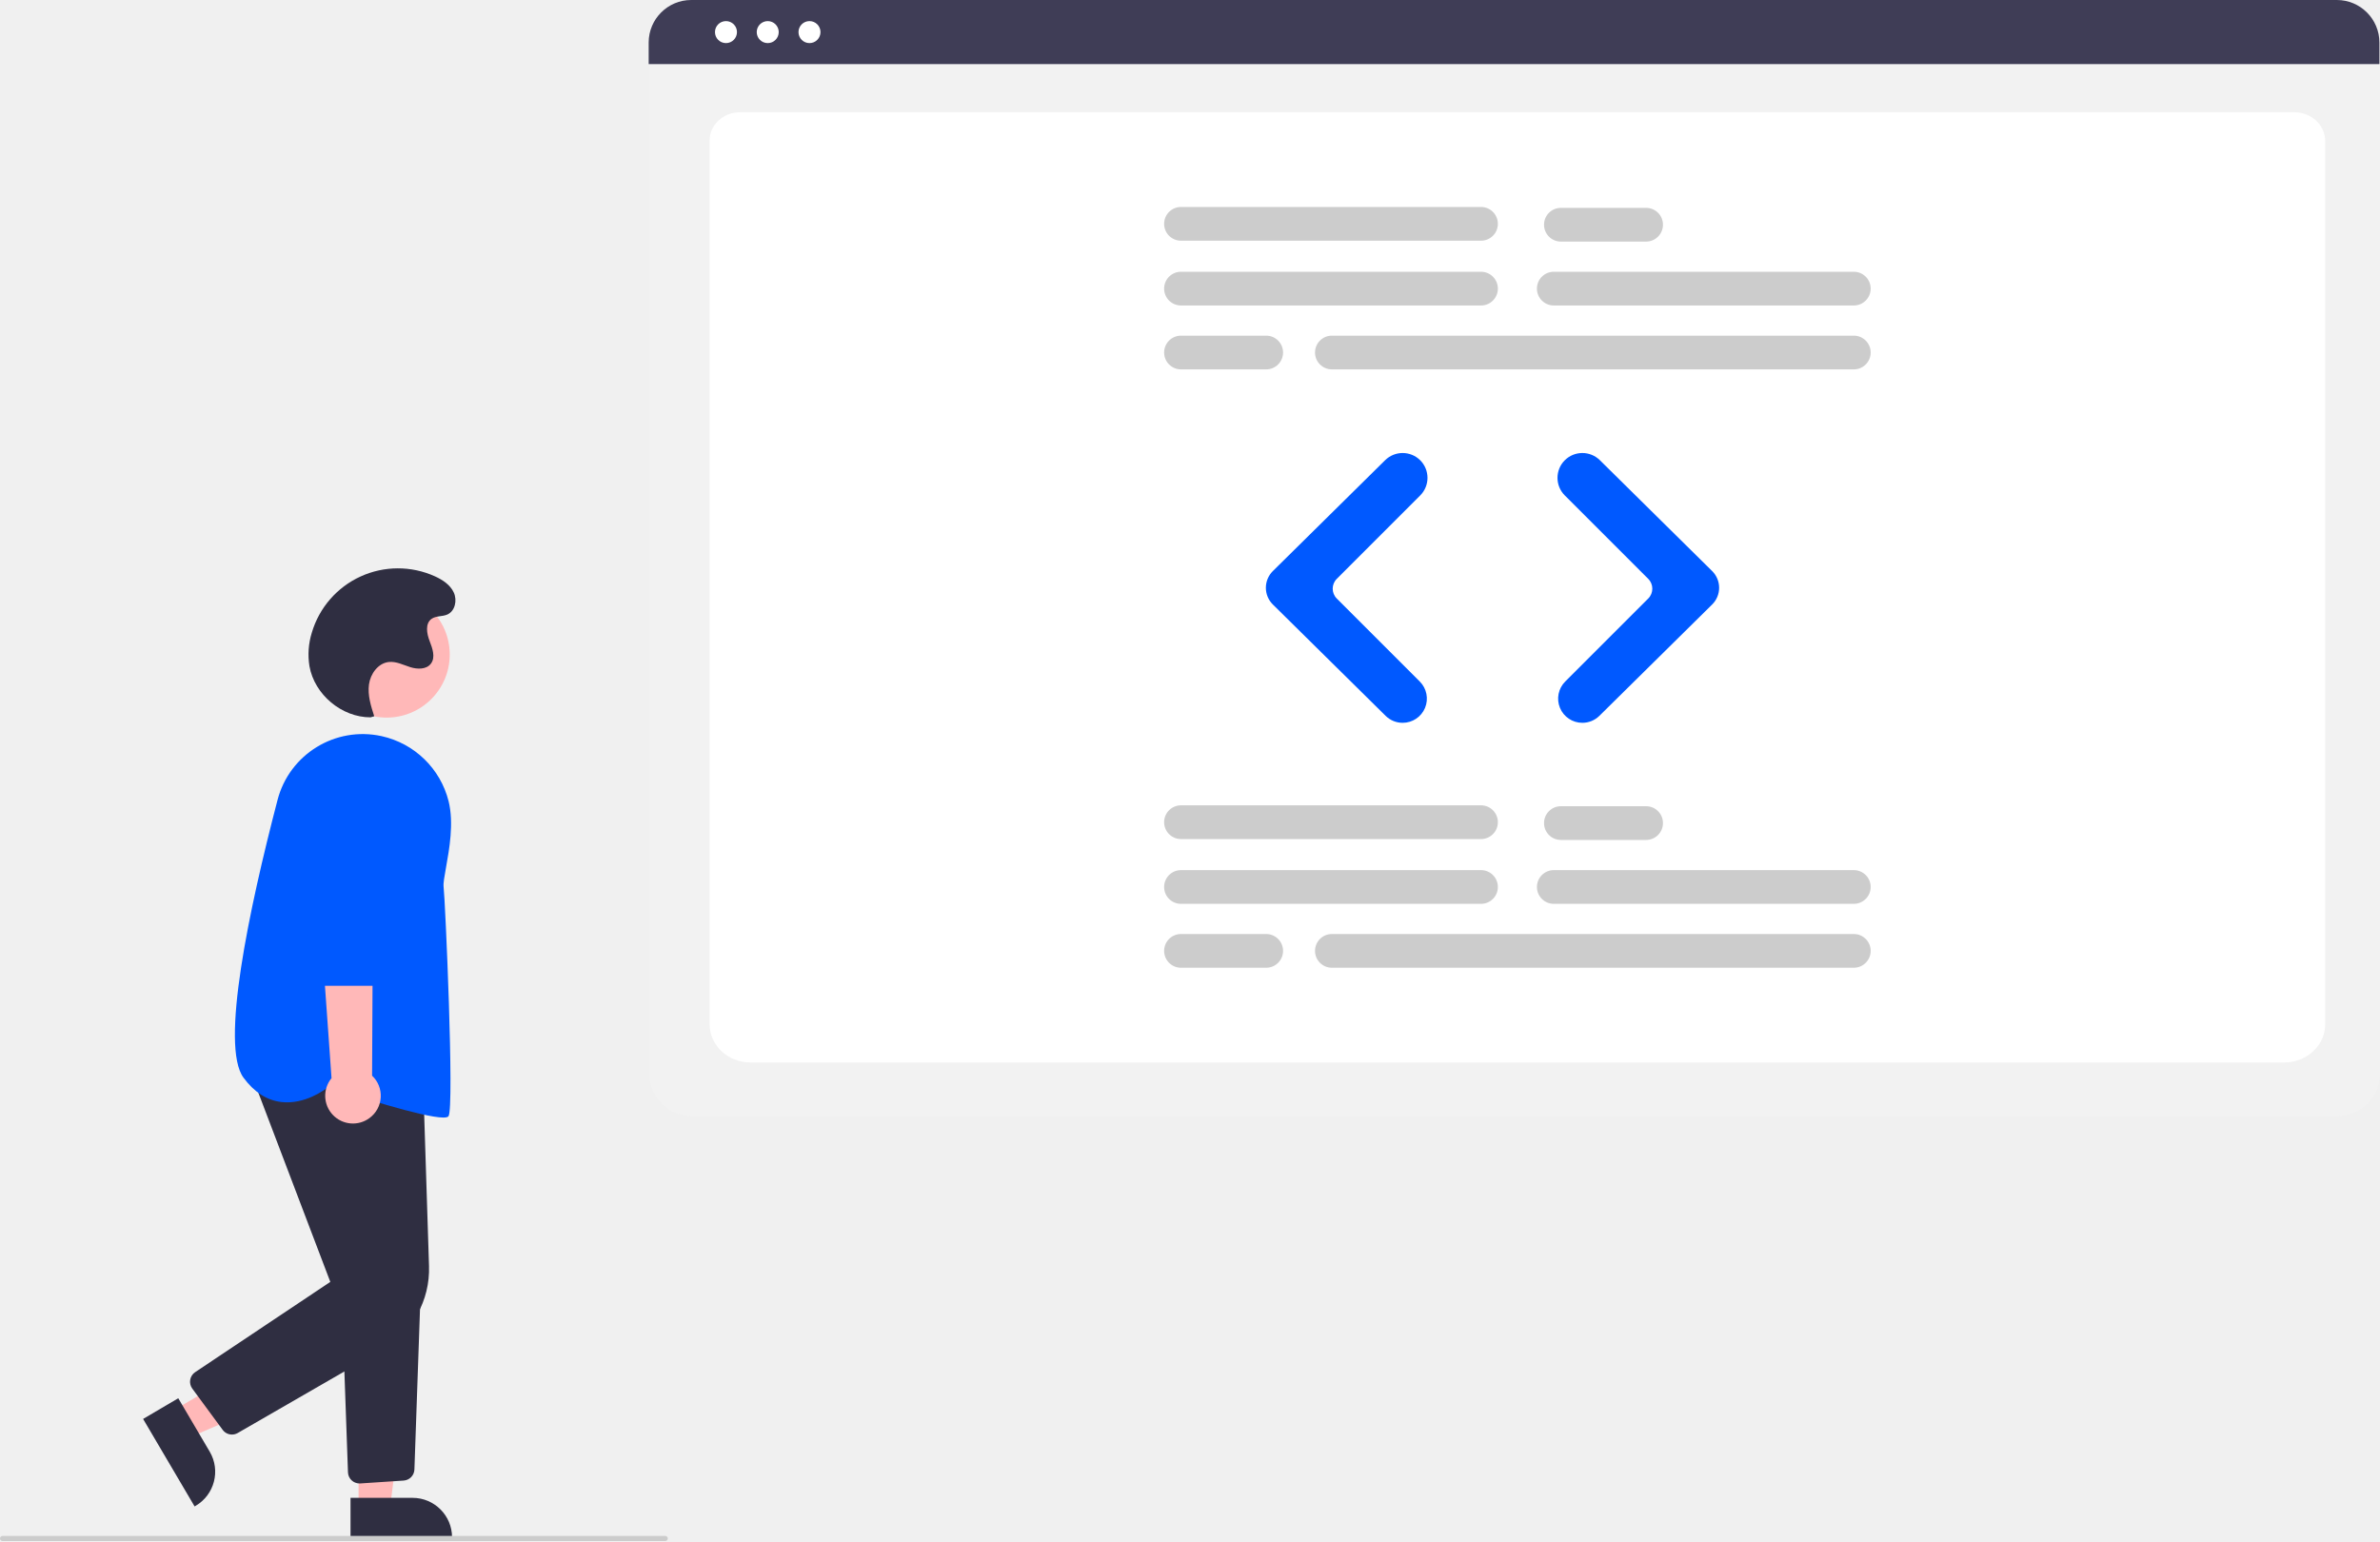
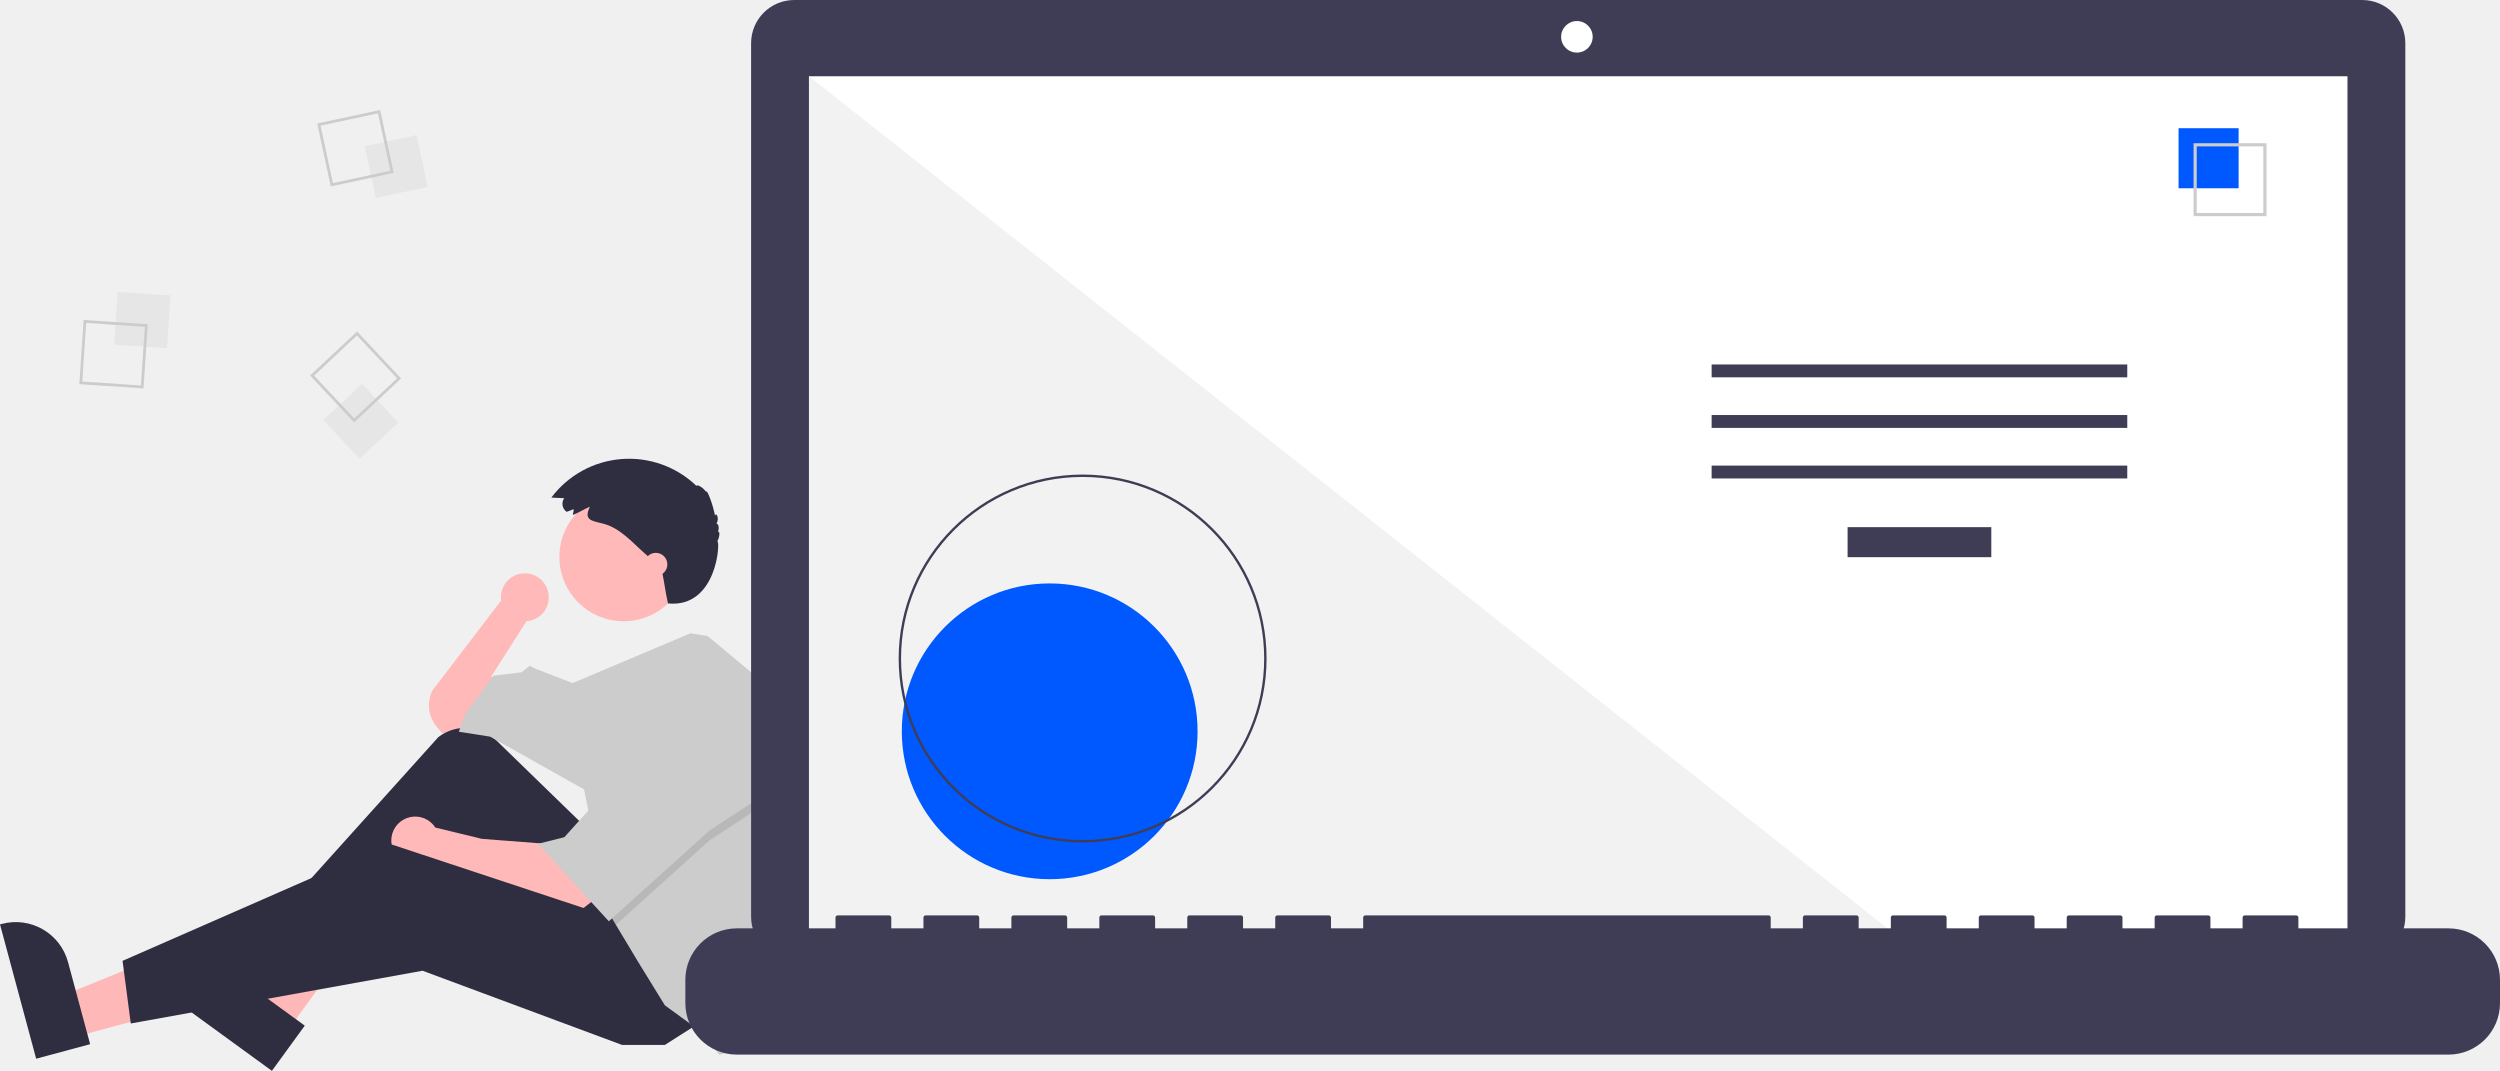
- <svg xmlns="http://www.w3.org/2000/svg" data-name="Layer 1" width="926.622" height="600.085" viewBox="0 0 926.622 600.085">
-   <circle cx="150.534" cy="254.872" r="24.561" fill="#ffb8b8" />
-   <polygon points="67.543 549.197 73.762 559.763 117.474 540.803 108.295 525.21 67.543 549.197" fill="#ffb8b8" />
-   <path d="M206.096,694.43,218.343,715.237l.001.001A15.386,15.386,0,0,1,212.888,736.302l-.431.254L192.405,702.489Z" transform="translate(-136.6892 -149.9575)" fill="#2f2e41" />
-   <polygon points="139.6 587.26 151.86 587.259 157.692 539.971 139.598 539.972 139.6 587.26" fill="#ffb8b8" />
-   <path d="M273.162,733.215l24.144-.001h.001a15.386,15.386,0,0,1,15.386,15.386v.5l-39.531.001Z" transform="translate(-136.6892 -149.9575)" fill="#2f2e41" />
-   <path d="M227.001,708.567a4.493,4.493,0,0,1-3.624-1.833l-11.824-16.059a4.5,4.5,0,0,1,1.125-6.41l52.614-35.142-31.747-83.475L301.434,571.252l2.287,71.733A36.046,36.046,0,0,1,285.675,675.409l-56.427,32.554A4.486,4.486,0,0,1,227.001,708.567Z" transform="translate(-136.6892 -149.9575)" fill="#2f2e41" />
-   <path d="M276.659,727.617a4.5,4.5,0,0,1-4.489-4.34l-2.488-69.882,30.808-1.623-2.453,70.384a4.487,4.487,0,0,1-4.2,4.333l-16.873,1.118C276.863,727.614,276.761,727.617,276.659,727.617Z" transform="translate(-136.6892 -149.9575)" fill="#2f2e41" />
-   <path d="M309.291,585.129c-7.838,0-35.217-8.816-44.721-11.959-1.422,1.138-9.233,6.979-18.351,5.911-5.626-.66-10.579-3.845-14.721-9.466-9.147-12.414,2.151-65.651,13.239-108.126a34.268,34.268,0,0,1,40.529-24.88h0a34.571,34.571,0,0,1,26.088,25.378c2.088,8.498.292,18.494-1.02,25.794-.616,3.432-1.104,6.143-.937,7.475.644,5.148,4.219,85.892,1.92,89.34C311.071,584.963,310.363,585.129,309.291,585.129Z" transform="translate(-136.6892 -149.9575)" fill="#0059ff" />
-   <path d="M280.616,585.272a10.743,10.743,0,0,0,.942-16.446l.485-97.844-23.045,3.837,6.769,94.97A10.801,10.801,0,0,0,280.616,585.272Z" transform="translate(-136.6892 -149.9575)" fill="#ffb8b8" />
-   <path d="M285.946,533.818H261.124a4.514,4.514,0,0,1-4.5-4.459l-.609-67.292a17.603,17.603,0,1,1,35.204.043L290.446,529.37A4.515,4.515,0,0,1,285.946,533.818Z" transform="translate(-136.6892 -149.9575)" fill="#0059ff" />
-   <path d="M280.969,429.289c-11.245.021-21.854-8.868-23.803-19.943a28.671,28.671,0,0,1,.919-13.014A34.954,34.954,0,0,1,306.021,374.379c3.008,1.361,5.971,3.316,7.349,6.317s.515,7.195-2.498,8.546c-1.969.882-4.44.449-6.187,1.716-2.509,1.819-1.863,5.691-.743,8.581s2.388,6.387.509,8.852c-1.75,2.297-5.249,2.226-8.004,1.361s-5.476-2.313-8.349-2.018c-4.19.43-7.202,4.598-7.759,8.773s.755,8.349,2.05,12.357Z" transform="translate(-136.6892 -149.9575)" fill="#2f2e41" />
-   <path d="M395.689,750.042h-258a1,1,0,1,1,0-2h258a1,1,0,0,1,0,2Z" transform="translate(-136.6892 -149.9575)" fill="#ccc" />
-   <path d="M1046.811,584.505H405.972a16.519,16.519,0,0,1-16.5-16.5V172.852a12.102,12.102,0,0,1,12.088-12.088h649.453a12.311,12.311,0,0,1,12.297,12.297V568.005A16.519,16.519,0,0,1,1046.811,584.505Z" transform="translate(-136.6892 -149.9575)" fill="#f2f2f2" />
-   <path d="M1026.091,563.673H428.846c-8.755,0-15.878-6.67-15.878-14.868v-344.105c0-6.08,5.278-11.027,11.766-11.027H1030.008c6.595,0,11.961,5.028,11.961,11.208V548.805C1041.969,557.003,1034.846,563.673,1026.091,563.673Z" transform="translate(-136.6892 -149.9575)" fill="#fff" />
-   <path d="M1063.081,174.908H389.241v-8.4a16.574,16.574,0,0,1,16.56-16.55H1046.521a16.574,16.574,0,0,1,16.56,16.55Z" transform="translate(-136.6892 -149.9575)" fill="#3f3d56" />
-   <circle cx="282.647" cy="12.5" r="4.283" fill="#fff" />
-   <circle cx="298.906" cy="12.5" r="4.283" fill="#fff" />
-   <circle cx="315.165" cy="12.5" r="4.283" fill="#fff" />
-   <path d="M713.3,268.912H596.492a6.566,6.566,0,0,1,0-13.132H713.3a6.566,6.566,0,1,1,0,13.132Z" transform="translate(-136.6892 -149.9575)" fill="#ccc" />
-   <path d="M858.446,268.912H741.638a6.566,6.566,0,0,1,0-13.132H858.446a6.566,6.566,0,1,1,0,13.132Z" transform="translate(-136.6892 -149.9575)" fill="#ccc" />
-   <path d="M858.446,293.794H655.241a6.566,6.566,0,1,1,0-13.132H858.446a6.566,6.566,0,1,1,0,13.132Z" transform="translate(-136.6892 -149.9575)" fill="#ccc" />
-   <path d="M713.3,243.684H596.492a6.566,6.566,0,0,1,0-13.132H713.3a6.566,6.566,0,1,1,0,13.132Z" transform="translate(-136.6892 -149.9575)" fill="#ccc" />
-   <path d="M777.579,244.03H744.402a6.566,6.566,0,0,1,0-13.132H777.579a6.566,6.566,0,1,1,0,13.132Z" transform="translate(-136.6892 -149.9575)" fill="#ccc" />
-   <path d="M629.668,293.794H596.492a6.566,6.566,0,0,1,0-13.132h33.176a6.566,6.566,0,1,1,0,13.132Z" transform="translate(-136.6892 -149.9575)" fill="#ccc" />
-   <path d="M713.3,501.912H596.492a6.566,6.566,0,0,1,0-13.132H713.3a6.566,6.566,0,1,1,0,13.132Z" transform="translate(-136.6892 -149.9575)" fill="#ccc" />
-   <path d="M858.446,501.912H741.638a6.566,6.566,0,0,1,0-13.132H858.446a6.566,6.566,0,1,1,0,13.132Z" transform="translate(-136.6892 -149.9575)" fill="#ccc" />
-   <path d="M858.446,526.794H655.241a6.566,6.566,0,1,1,0-13.132H858.446a6.566,6.566,0,1,1,0,13.132Z" transform="translate(-136.6892 -149.9575)" fill="#ccc" />
-   <path d="M713.3,476.684H596.492a6.566,6.566,0,0,1,0-13.132H713.3a6.566,6.566,0,1,1,0,13.132Z" transform="translate(-136.6892 -149.9575)" fill="#ccc" />
-   <path d="M777.579,477.03H744.402a6.566,6.566,0,0,1,0-13.132H777.579a6.566,6.566,0,0,1,0,13.132Z" transform="translate(-136.6892 -149.9575)" fill="#ccc" />
-   <path d="M629.668,526.794H596.492a6.566,6.566,0,0,1,0-13.132h33.176a6.566,6.566,0,1,1,0,13.132Z" transform="translate(-136.6892 -149.9575)" fill="#ccc" />
-   <path d="M682.793,431.419a9.397,9.397,0,0,1-6.624-2.71l-43.909-43.359a9.152,9.152,0,0,1,0-13.023l43.731-43.184a9.702,9.702,0,0,1,13.644.043h0a9.689,9.689,0,0,1,0,13.687l-32.496,32.497a5.413,5.413,0,0,0,0,7.647l32.32,32.32a9.418,9.418,0,0,1-6.666,16.084Z" transform="translate(-136.6892 -149.9575)" fill="#0059ff" />
-   <path d="M752.759,431.419a9.418,9.418,0,0,1-6.666-16.084L778.412,383.015a5.413,5.413,0,0,0,0-7.647L745.916,342.872a9.678,9.678,0,0,1,0-13.687h0a9.702,9.702,0,0,1,13.644-.043l43.731,43.184a9.152,9.152,0,0,1,0,13.023l-43.909,43.359A9.399,9.399,0,0,1,752.759,431.419Z" transform="translate(-136.6892 -149.9575)" fill="#0059ff" />
+ <svg xmlns="http://www.w3.org/2000/svg" data-name="Layer 1" width="1019.484" height="436.681" viewBox="0 0 1019.484 436.681">
+   <path d="M314.028,475.274a9.751,9.751,0,1,0-19.407,1.282l-28.014,36.686a13.583,13.583,0,0,0,1.836,14.914l2.198,2.564,10.083-2.017,11.428-10.083L290.806,507.192l14.117-22.183-.018-.016A9.743,9.743,0,0,0,314.028,475.274Z" transform="translate(-90.2579 -231.6594)" fill="#ffb9b9" />
+   <polygon points="30.041 422.968 25.468 405.984 88.8 380.265 95.549 405.331 30.041 422.968" fill="#ffb8b8" />
+   <path d="M105.002,663.391,90.258,608.629l.693-.187a22.075,22.075,0,0,1,27.054,15.575l0.0.001L127.01,657.466Z" transform="translate(-90.2579 -231.6594)" fill="#2f2e41" />
+   <polygon points="117.278 420.254 103.054 409.91 136.185 350.121 157.179 365.388 117.278 420.254" fill="#ffb8b8" />
+   <path d="M201.137,668.341,155.271,634.985l.422-.58a22.075,22.075,0,0,1,30.835-4.87l.001.001L214.542,649.908Z" transform="translate(-90.2579 -231.6594)" fill="#2f2e41" />
+   <path d="M328.45,568.364l-35.795-34.773a18.076,18.076,0,0,0-23.668-1.322L201.401,607.352l6.05,9.411L271.984,573.069l43.694,57.139,41.678-20.838Z" transform="translate(-90.2579 -231.6594)" fill="#2f2e41" />
+   <path d="M312.989,575.758l-26.217-2.017-18.986-4.603a9.753,9.753,0,1,0-1.85,12.656l-.003.014,11.428,4.706,49.072,16.806,6.05-4.706Z" transform="translate(-90.2579 -231.6594)" fill="#ffb9b9" />
+   <polygon points="285.92 416.699 271.131 426.11 253.653 426.11 172.315 395.86 53.332 417.371 49.971 391.826 158.871 344.099 254.326 375.693 285.92 416.699" fill="#2f2e41" />
+   <circle cx="254.326" cy="227.132" r="26.217" fill="#ffb9b9" />
+   <path d="M412.417,563.463a150.631,150.631,0,0,1-7.388,46.592l-1.963,6.037-9.411,43.022-10.083,2.689-7.394-9.411-14.789-10.755L350.634,624.158,341.411,608.791l-2.877-4.8-10.083-50.416-38.317-21.511-12.772-2.017,2.689-7.394,11.428-15.461L302.906,505.847l3.361-2.689,2.689,1.344,14.823,5.71,48.057-20.304,7.031,1.15L403.067,511.225A150.499,150.499,0,0,1,412.417,563.463Z" transform="translate(-90.2579 -231.6594)" fill="#ccc" />
+   <polygon points="314.825 325.949 289.281 342.754 251.153 377.131 248.276 372.332 240.209 331.999 242.226 331.999 263.065 293.683 314.825 325.949" opacity="0.1" style="isolation:isolate" />
+   <polygon points="263.065 289.649 242.226 327.965 230.126 341.41 219.371 344.099 248.276 375.693 289.281 338.721 314.825 321.915 263.065 289.649" fill="#ccc" />
+   <path d="M324.193,439.299l-2.841,1.093a3.965,3.965,0,0,1-1.06-5.507q.023-.034.047-.067l-5.249-.246a39.637,39.637,0,0,1,59.173-4.77c.239-.823,2.844.778,3.908,2.402.357-1.339,2.8,5.135,3.664,9.712.4-1.524,1.938.936.591,3.297.854-.125,1.239,2.059.578,3.276.934-.439.777,2.169-.236,3.911,1.333-.118-.114,27.331-20.114,25.331-1.392-6.397-1-6-2.64-14.226-.763-.81-1.599-1.548-2.433-2.284l-4.513-3.983c-5.247-4.632-10.021-10.348-17.011-12.08-4.804-1.19-7.841-1.458-5.223-6.872-2.365.987-4.574,2.455-6.961,3.372C323.905,440.902,324.239,440.055,324.193,439.299Z" transform="translate(-90.2579 -231.6594)" fill="#2f2e41" />
+   <circle cx="267.434" cy="230.157" r="4.706" fill="#ffb9b9" />
+   <rect x="137.514" y="351.376" width="21.61" height="21.61" transform="translate(-313.1754 254.4458) rotate(-86.18992)" fill="#e6e6e6" style="isolation:isolate" />
+   <path d="M124.344,362.131l26.183,1.744-1.744,26.183-26.183-1.744Zm24.969,2.806-23.906-1.592-1.592,23.906,23.906,1.592Z" transform="translate(-90.2579 -231.6594)" fill="#ccc" />
+   <rect x="241.009" y="288.772" width="21.61" height="21.61" transform="translate(-147.5724 -172.0746) rotate(-12.12675)" fill="#e6e6e6" style="isolation:isolate" />
+   <path d="M245.278,276.51l5.513,25.655-25.655,5.513-5.513-25.655Zm4.157,24.779-5.033-23.424-23.424,5.033,5.033,23.424Z" transform="translate(-90.2579 -231.6594)" fill="#ccc" />
+   <rect x="226.603" y="392.674" width="21.61" height="21.61" transform="translate(-301.9456 39.64172) rotate(-43.12712)" fill="#e6e6e6" style="isolation:isolate" />
+   <path d="M253.815,385.997,234.663,403.935l-17.939-19.152,19.152-17.939Zm-19.099,16.326,17.486-16.379-16.379-17.486-17.486,16.379Z" transform="translate(-90.2579 -231.6594)" fill="#ccc" />
+   <path d="M1053.535,231.659H414.152a17.598,17.598,0,0,0-17.599,17.598v356.252a17.599,17.599,0,0,0,17.599,17.599H1053.535a17.599,17.599,0,0,0,17.599-17.599V249.258a17.599,17.599,0,0,0-17.599-17.598Z" transform="translate(-90.2579 -231.6594)" fill="#3f3d56" />
+   <rect x="329.89" y="31.101" width="627.391" height="353.913" fill="#fff" />
+   <circle cx="643.049" cy="15.014" r="6.435" fill="#fff" />
+   <polygon points="777.858 385.015 329.89 385.015 329.89 31.102 777.858 385.015" fill="#f2f2f2" style="isolation:isolate" />
+   <circle cx="428.058" cy="298.224" r="60.307" fill="#0059ff" />
+   <path d="M531.741,575.21a75.016,75.016,0,1,1,75.016-75.016A75.016,75.016,0,0,1,531.741,575.21Zm0-149.051A74.035,74.035,0,1,0,605.776,500.194a74.035,74.035,0,0,0-74.035-74.035Z" transform="translate(-90.2579 -231.6594)" fill="#3f3d56" />
+   <rect x="753.437" y="214.97" width="58.605" height="12.246" fill="#3f3d56" />
+   <rect x="697.991" y="148.627" width="169.497" height="5.248" fill="#3f3d56" />
+   <rect x="697.991" y="169.246" width="169.497" height="5.248" fill="#3f3d56" />
+   <rect x="697.991" y="189.866" width="169.497" height="5.248" fill="#3f3d56" />
+   <rect x="888.401" y="52.282" width="24.492" height="24.492" fill="#0059ff" />
+   <path d="M1014.522,319.804h-29.74v-29.74h29.74Zm-28.447-1.293h27.154V291.357H986.075Z" transform="translate(-90.2579 -231.6594)" fill="#ccc" />
+   <path d="M1088.749,610.239h-61.229v-4.412a.875.875,0,0,0-.875-.875h-20.993a.875.875,0,0,0-.875.875v4.412H991.657v-4.412a.875.875,0,0,0-.875-.875H969.789a.875.875,0,0,0-.875.875h0v4.412H955.794v-4.412a.875.875,0,0,0-.875-.875h-20.993a.875.875,0,0,0-.875.875h0v4.412H919.931v-4.412a.875.875,0,0,0-.875-.875H898.064a.875.875,0,0,0-.875.875v4.412H884.068v-4.412a.875.875,0,0,0-.875-.875H862.201a.875.875,0,0,0-.875.875h0v4.412H848.205v-4.412a.875.875,0,0,0-.875-.875H826.338a.875.875,0,0,0-.875.875h0v4.412H812.343v-4.412a.875.875,0,0,0-.875-.875H647.023a.875.875,0,0,0-.875.875h0v4.412H633.028v-4.412a.875.875,0,0,0-.875-.875H611.161a.875.875,0,0,0-.875.875h0v4.412h-13.121v-4.412a.875.875,0,0,0-.875-.875h-20.993a.875.875,0,0,0-.875.875h0v4.412H561.302v-4.412a.875.875,0,0,0-.875-.875H539.435a.875.875,0,0,0-.875.875h0v4.412H525.44v-4.412a.875.875,0,0,0-.875-.875H503.572a.875.875,0,0,0-.875.875h0v4.412h-13.121v-4.412a.875.875,0,0,0-.875-.875H467.709a.875.875,0,0,0-.875.875v4.412H453.714v-4.412a.875.875,0,0,0-.875-.875H431.846a.875.875,0,0,0-.875.875h0v4.412H390.735A20.993,20.993,0,0,0,369.742,631.232v9.492A20.993,20.993,0,0,0,390.735,661.717h698.014a20.993,20.993,0,0,0,20.993-20.993V631.232A20.993,20.993,0,0,0,1088.749,610.239Z" transform="translate(-90.2579 -231.6594)" fill="#3f3d56" />
</svg>
